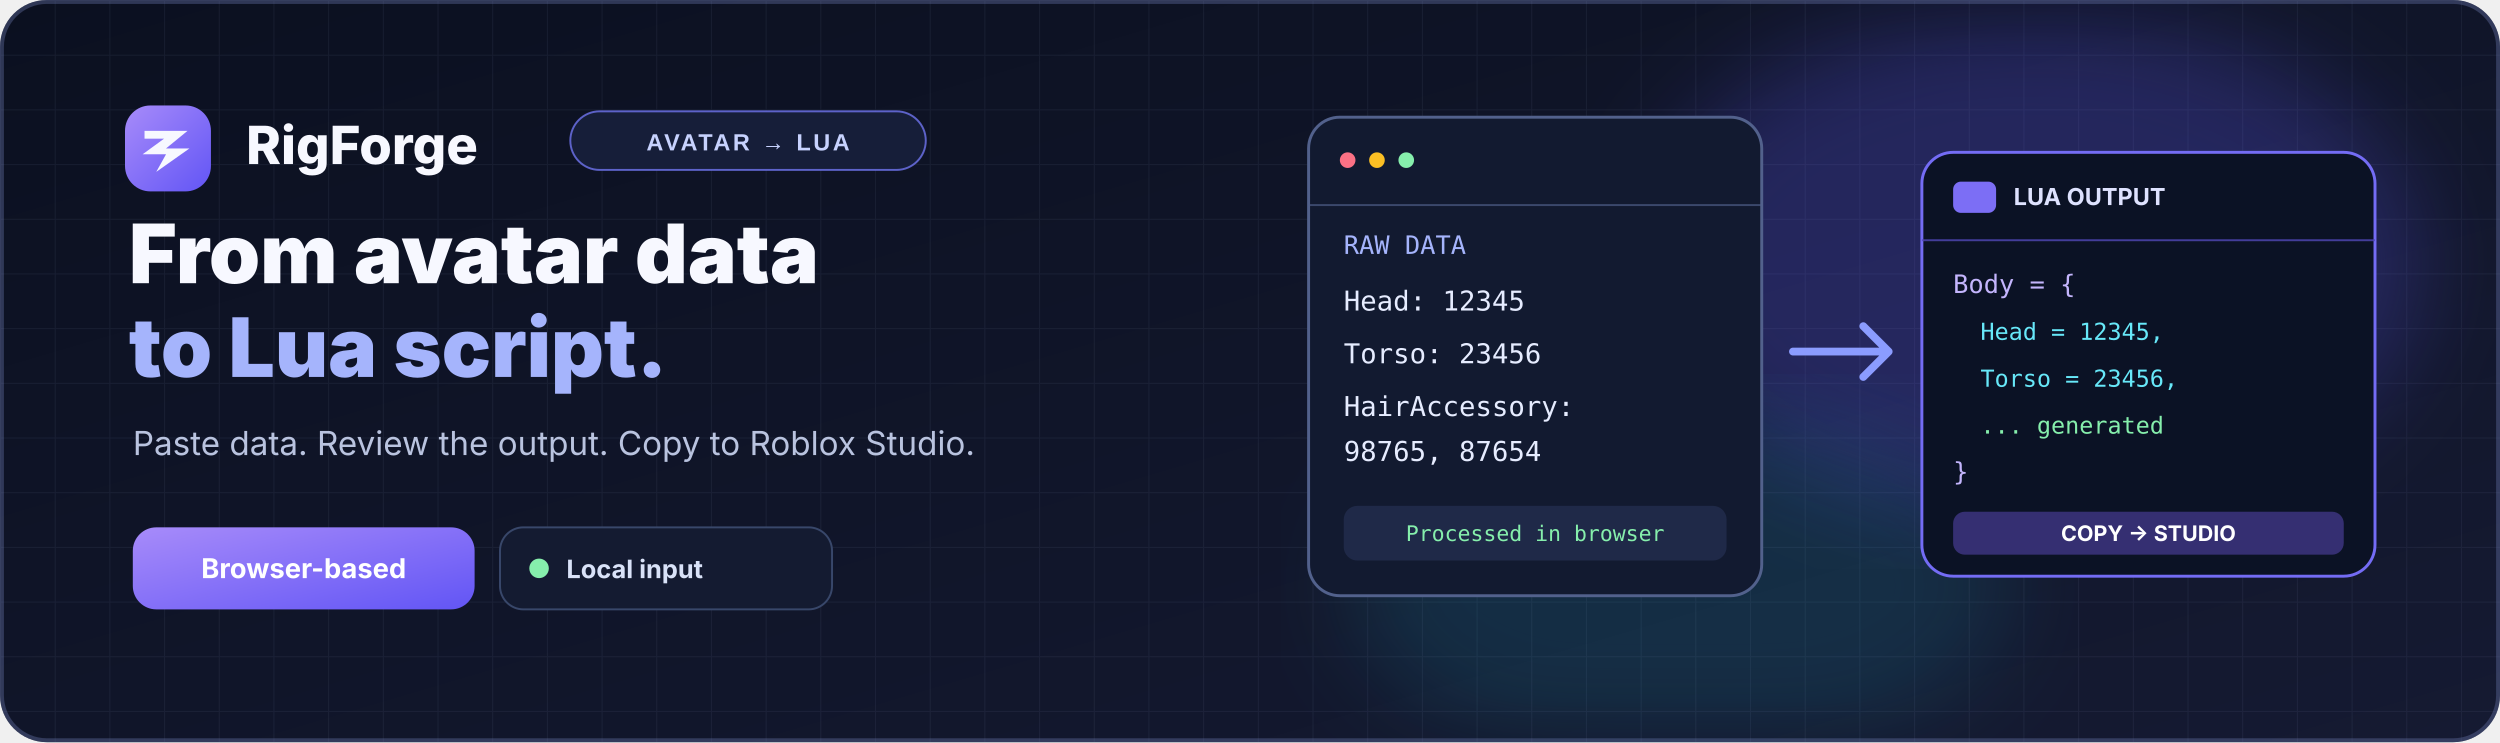
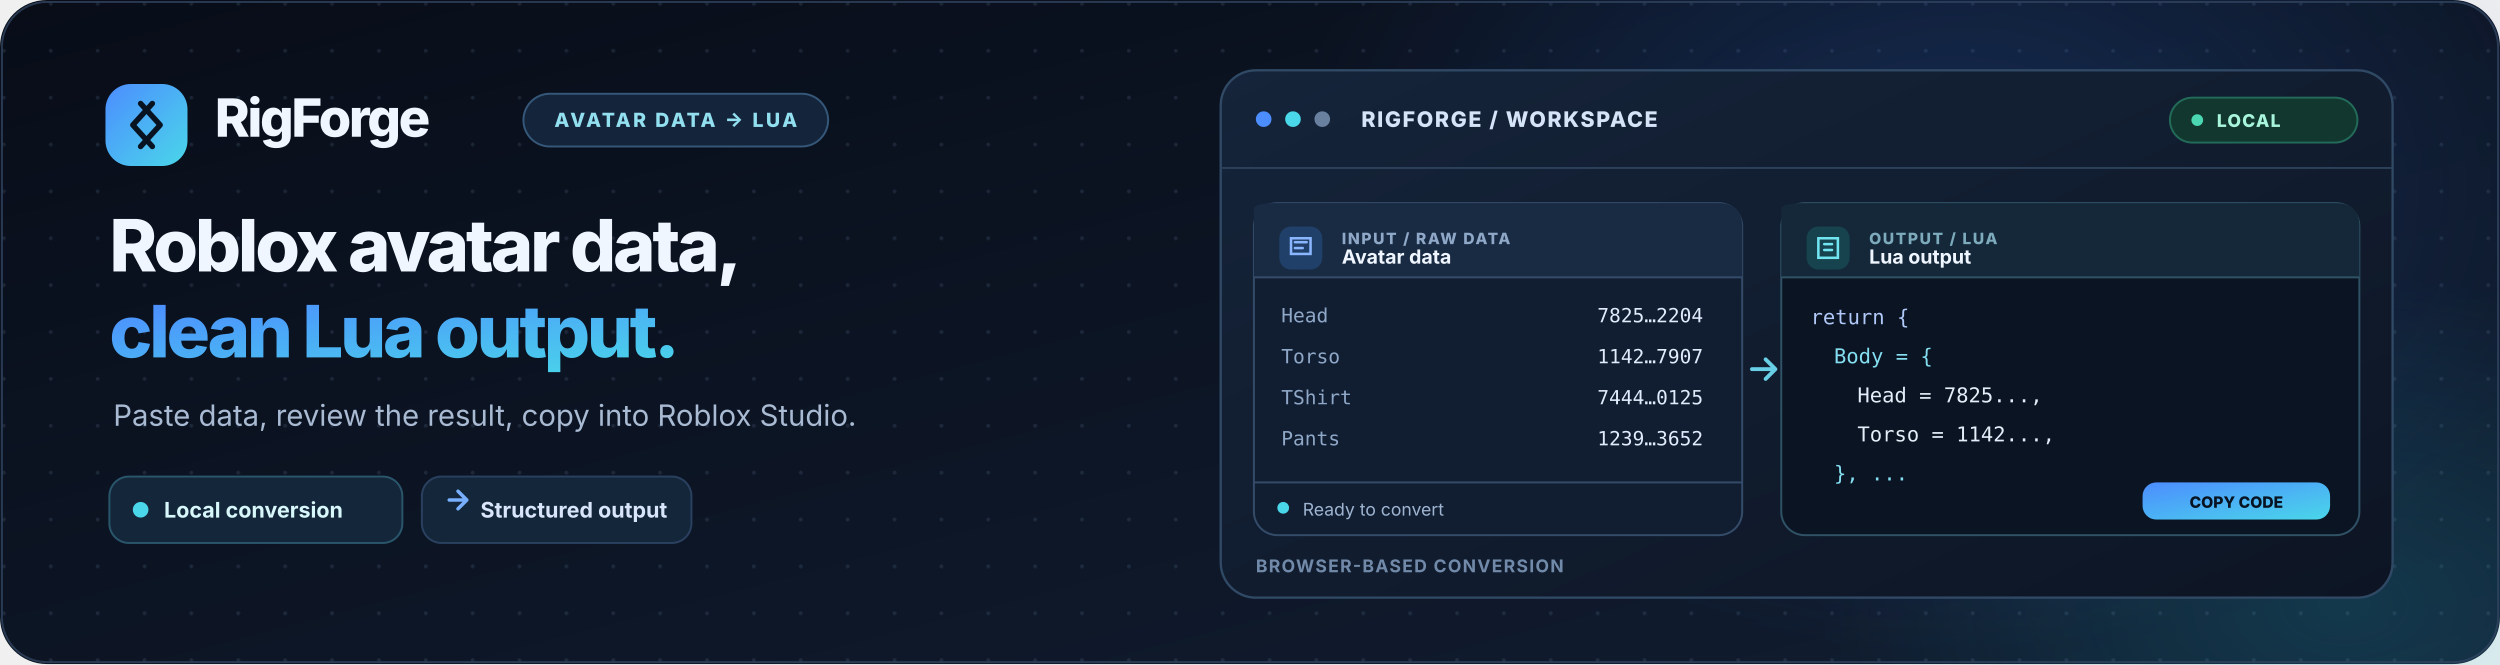
- <svg xmlns="http://www.w3.org/2000/svg" viewBox="0 0 1280 380" width="1280" height="380" role="img" aria-labelledby="title desc">
+ <svg xmlns="http://www.w3.org/2000/svg" viewBox="0 0 1280 340" width="1280" height="340" role="img" aria-labelledby="title desc">
  <defs>
    <linearGradient id="bg" x1="0" y1="0" x2="1" y2="1">
-       <stop stop-color="#0B1020" />
-       <stop offset="1" stop-color="#151A32" />
+       <stop stop-color="#080D18" />
+       <stop offset="1" stop-color="#111D31" />
    </linearGradient>
-     <linearGradient id="violet" x1="0" y1="0" x2="1" y2="1">
-       <stop stop-color="#A78BFA" />
-       <stop offset="1" stop-color="#6255F5" />
+     <linearGradient id="accent" x1="0" y1="0" x2="1" y2="1">
+       <stop stop-color="#4C8DFF" />
+       <stop offset="1" stop-color="#4AD7E9" />
    </linearGradient>
-     <linearGradient id="cyan" x1="0" y1="0" x2="1" y2="1">
-       <stop stop-color="#67E8F9" />
-       <stop offset="1" stop-color="#60A5FA" />
+     <linearGradient id="panelGlow" x1="0" y1="0" x2="1" y2="1">
+       <stop stop-color="#15243A" />
+       <stop offset="1" stop-color="#0D1524" />
    </linearGradient>
-     <pattern id="grid" width="28" height="28" patternUnits="userSpaceOnUse">
-       <path d="M28 0H0V28" fill="none" stroke="#9BA8D8" stroke-opacity=".075" />
+     <pattern id="dots" width="24" height="24" patternUnits="userSpaceOnUse">
+       <circle cx="2" cy="2" r="1" fill="#8EABD6" fill-opacity=".13" />
    </pattern>
-     <filter id="glow">
-       <feGaussianBlur stdDeviation="24" />
-     </filter>
+     <radialGradient id="glowBlue">
+       <stop stop-color="#2F70D9" stop-opacity=".25" />
+       <stop offset="1" stop-color="#2F70D9" stop-opacity="0" />
+     </radialGradient>
+     <radialGradient id="glowCyan">
+       <stop stop-color="#23BBD0" stop-opacity=".18" />
+       <stop offset="1" stop-color="#23BBD0" stop-opacity="0" />
+     </radialGradient>
  </defs>
-   <rect width="1280" height="380" rx="24" fill="url(#bg)" />
-   <rect width="1280" height="380" rx="24" fill="url(#grid)" />
-   <ellipse cx="1040" cy="135" rx="200" ry="130" fill="#635BFF" opacity=".24" filter="url(#glow)" />
-   <ellipse cx="860" cy="300" rx="170" ry="90" fill="#22D3EE" opacity=".12" filter="url(#glow)" />
-   <rect x="1" y="1" width="1278" height="378" rx="23" fill="none" stroke="#6471A6" stroke-opacity=".4" stroke-width="2" />
-   <g transform="translate(64 54)">
-     <rect x="0" y="0" width="44" height="44" rx="13" fill="url(#violet)" />
-     <path d="M10 13H32L21 22H33L16 34L21 25H9L20 17H10Z" fill="#F7F8FF" />
-     <text x="62" y="30" font-family="Inter,Arial,sans-serif" font-size="27" font-weight="800" fill="#F7F8FF">RigForge</text>
-     <rect x="228" y="3" width="182" height="30" rx="15" fill="#161E39" stroke="#6F75EF" stroke-opacity=".8" />
-     <text x="319" y="23" font-family="Arial,sans-serif" font-size="12" font-weight="700" letter-spacing="1.3" text-anchor="middle" fill="#C7D2FE">AVATAR → LUA</text>
+   <rect width="1280" height="340" rx="24" fill="url(#bg)" />
+   <rect width="1280" height="340" rx="24" fill="url(#dots)" />
+   <ellipse cx="1000" cy="95" rx="340" ry="240" fill="url(#glowBlue)" />
+   <ellipse cx="1200" cy="310" rx="270" ry="170" fill="url(#glowCyan)" />
+   <rect x="1" y="1" width="1278" height="338" rx="23" fill="none" stroke="#31445F" stroke-opacity=".8" />
+   <g transform="translate(54 43)">
+     <rect width="42" height="42" rx="13" fill="url(#accent)" />
+     <path d="M24 10 14 21 24 32M18 10 28 21 18 32" fill="none" stroke="#071321" stroke-width="2.8" stroke-linecap="round" stroke-linejoin="round" />
+     <text x="56" y="27" font-family="Inter,Arial,sans-serif" font-size="27" font-weight="800" letter-spacing="-1.2" fill="#F0F6FF">RigForge</text>
+     <rect x="214" y="5" width="156" height="27" rx="13.5" fill="#14243A" stroke="#355779" />
+     <text x="292" y="22" text-anchor="middle" font-family="Inter,Arial,sans-serif" font-size="10" font-weight="800" letter-spacing="1.25" fill="#92DFF0">AVATAR DATA → LUA</text>
  </g>
-   <text x="66" y="145" font-family="Inter,Arial,sans-serif" font-size="42" font-weight="850" fill="#F7F8FF">From avatar data</text>
-   <text x="66" y="193" font-family="Inter,Arial,sans-serif" font-size="42" font-weight="850" fill="#A5B4FC">to Lua script.</text>
-   <text x="68" y="233" font-family="Inter,Arial,sans-serif" font-size="17" fill="#B9C3DF">Paste data. Review the output. Copy to Roblox Studio.</text>
-   <g transform="translate(68 270)">
-     <rect width="175" height="42" rx="12" fill="url(#violet)" />
-     <text x="87.5" y="26" font-family="Inter,Arial,sans-serif" font-size="14" font-weight="750" fill="#FFFFFF" text-anchor="middle">Browser-based</text>
-     <rect x="188" width="170" height="42" rx="12" fill="#141B31" stroke="#38476A" />
-     <circle cx="208" cy="21" r="5" fill="#86EFAC" />
-     <text x="222" y="26" font-family="Inter,Arial,sans-serif" font-size="13" font-weight="650" fill="#D9E2F8">Local input</text>
+   <text x="56" y="139" font-family="Inter,Arial,sans-serif" font-size="37" font-weight="800" letter-spacing="-1.6" fill="#F0F6FF">Roblox avatar data,</text>
+   <text x="56" y="183" font-family="Inter,Arial,sans-serif" font-size="37" font-weight="800" letter-spacing="-1.6" fill="url(#accent)">clean Lua output.</text>
+   <text x="58" y="218" font-family="Inter,Arial,sans-serif" font-size="15" fill="#A9BAD3">Paste data, review the result, copy into Roblox Studio.</text>
+   <g transform="translate(56 244)">
+     <rect width="150" height="34" rx="10" fill="#14263A" stroke="#2A566C" />
+     <circle cx="16" cy="17" r="4" fill="#4AD7E9" />
+     <text x="28" y="21" font-family="Inter,Arial,sans-serif" font-size="11" font-weight="700" fill="#D8F7FA">Local conversion</text>
+     <rect x="160" width="138" height="34" rx="10" fill="#14263A" stroke="#2A405F" />
+     <path d="M174 12h9m-4.5 -4.5 4.5 4.5-4.5 4.5" fill="none" stroke="#78AFFF" stroke-width="1.8" stroke-linecap="round" stroke-linejoin="round" />
+     <text x="190" y="21" font-family="Inter,Arial,sans-serif" font-size="11" font-weight="700" fill="#D8E5FA">Structured output</text>
  </g>
-   <g transform="translate(670 60)">
-     <rect x="0" y="0" width="232" height="245" rx="16" fill="#121A30" stroke="#52618C" stroke-width="1.5" />
-     <path d="M0 45H232" stroke="#52618C" stroke-opacity=".65" />
-     <circle cx="20" cy="22" r="4" fill="#FB7185" />
-     <circle cx="35" cy="22" r="4" fill="#FBBF24" />
-     <circle cx="50" cy="22" r="4" fill="#86EFAC" />
-     <text x="18" y="70" font-family="monospace" font-size="13" fill="#A5B4FC">RAW DATA</text>
-     <text x="18" y="99" font-family="monospace" font-size="14" fill="#E6ECFF">Head: 12345</text>
-     <text x="18" y="126" font-family="monospace" font-size="14" fill="#E6ECFF">Torso: 23456</text>
-     <text x="18" y="153" font-family="monospace" font-size="14" fill="#E6ECFF">HairAccessory:</text>
-     <text x="18" y="176" font-family="monospace" font-size="14" fill="#E6ECFF">98765, 87654</text>
-     <rect x="18" y="199" width="196" height="28" rx="7" fill="#1F2948" />
-     <text x="116" y="217" font-family="monospace" font-size="11" fill="#86EFAC" text-anchor="middle">Processed in browser</text>
-   </g>
-   <path d="M918 180H967M954 167L967 180L954 193" fill="none" stroke="#8B9CFF" stroke-width="4" stroke-linecap="round" stroke-linejoin="round" />
-   <g transform="translate(984 78)">
-     <rect width="232" height="217" rx="16" fill="#0B1225" stroke="#746CF5" stroke-width="1.5" />
-     <path d="M0 45H232" stroke="#5147B8" stroke-opacity=".8" />
-     <rect x="16" y="15" width="22" height="16" rx="4" fill="#7C6EF5" />
-     <text x="47" y="27" font-family="Inter,Arial,sans-serif" font-size="12" font-weight="700" fill="#DEE2FF">LUA OUTPUT</text>
-     <text x="16" y="72" font-family="monospace" font-size="13" fill="#C4B5FD">Body = {</text>
-     <text x="30" y="96" font-family="monospace" font-size="12" fill="#67E8F9">Head = 12345,</text>
-     <text x="30" y="120" font-family="monospace" font-size="12" fill="#67E8F9">Torso = 23456,</text>
-     <text x="30" y="144" font-family="monospace" font-size="12" fill="#86EFAC">... generated</text>
-     <text x="16" y="168" font-family="monospace" font-size="13" fill="#C4B5FD">}</text>
-     <rect x="16" y="184" width="200" height="22" rx="6" fill="#352F72" />
-     <text x="116" y="199" font-family="Inter,Arial,sans-serif" font-size="11" font-weight="700" fill="#FFFFFF" text-anchor="middle">COPY → STUDIO</text>
+   <g transform="translate(625 36)">
+     <rect width="600" height="270" rx="18" fill="url(#panelGlow)" stroke="#304965" stroke-width="1.2" />
+     <path d="M0 50H600" stroke="#2B4059" />
+     <circle cx="22" cy="25" r="4" fill="#4C8DFF" />
+     <circle cx="37" cy="25" r="4" fill="#4AD7E9" />
+     <circle cx="52" cy="25" r="4" fill="#69819F" />
+     <text x="72" y="29" font-family="Inter,Arial,sans-serif" font-size="11" font-weight="800" letter-spacing=".8" fill="#D6E4F7">RIGFORGE / WORKSPACE</text>
+     <rect x="486" y="14" width="96" height="23" rx="11.5" fill="#12372F" stroke="#236B59" />
+     <circle cx="500" cy="25.5" r="3" fill="#4AD7B1" />
+     <text x="510" y="29" font-family="Inter,Arial,sans-serif" font-size="9" font-weight="800" letter-spacing=".6" fill="#A9F5DC">LOCAL</text>
+     <g transform="translate(17 68)">
+       <rect width="250" height="170" rx="12" fill="#111E31" stroke="#344C6A" />
+       <path d="M0 3Q0 0 12 0H238Q250 0 250 12V38H0Z" fill="#192B43" />
+       <path d="M0 38H250" stroke="#344C6A" />
+       <rect x="13" y="12" width="22" height="22" rx="6" fill="#203F69" />
+       <path d="M19 18h10v8H19zM21 20h6M21 23h4" fill="none" stroke="#8AB5FF" stroke-width="1.3" stroke-linecap="round" />
+       <text x="45" y="21" font-family="Inter,Arial,sans-serif" font-size="8" font-weight="800" letter-spacing=".8" fill="#8FA8C8">INPUT / RAW DATA</text>
+       <text x="45" y="31" font-family="Inter,Arial,sans-serif" font-size="10" font-weight="700" fill="#F0F6FF">Avatar data</text>
+       <g font-family="monospace" font-size="10">
+         <text x="14" y="61" fill="#8FA8C8">Head</text>
+         <text x="230" y="61" text-anchor="end" fill="#E0ECFC">7825…2204</text>
+         <text x="14" y="82" fill="#8FA8C8">Torso</text>
+         <text x="230" y="82" text-anchor="end" fill="#E0ECFC">1142…7907</text>
+         <text x="14" y="103" fill="#8FA8C8">TShirt</text>
+         <text x="230" y="103" text-anchor="end" fill="#E0ECFC">7444…0125</text>
+         <text x="14" y="124" fill="#8FA8C8">Pants</text>
+         <text x="230" y="124" text-anchor="end" fill="#E0ECFC">1239…3652</text>
+       </g>
+       <path d="M0 143H250" stroke="#344C6A" />
+       <circle cx="15" cy="156" r="3" fill="#4AD7E9" />
+       <text x="25" y="160" font-family="Inter,Arial,sans-serif" font-size="9" fill="#9EB4D0">Ready to convert</text>
+     </g>
+     <g transform="translate(287 68)">
+       <rect width="296" height="170" rx="12" fill="#0B1423" stroke="#2F5365" />
+       <path d="M0 3Q0 0 12 0H284Q296 0 296 12V38H0Z" fill="#14283A" />
+       <path d="M0 38H296" stroke="#2F5365" />
+       <rect x="13" y="12" width="22" height="22" rx="6" fill="#17434F" />
+       <path d="M19 18h10v10H19zM22 21h4M22 24h4" fill="none" stroke="#71E5F0" stroke-width="1.3" stroke-linecap="round" />
+       <text x="45" y="21" font-family="Inter,Arial,sans-serif" font-size="8" font-weight="800" letter-spacing=".8" fill="#7DABBC">OUTPUT / LUA</text>
+       <text x="45" y="31" font-family="Inter,Arial,sans-serif" font-size="10" font-weight="700" fill="#F0F6FF">Lua output</text>
+       <g font-family="monospace" font-size="10.5">
+         <text x="15" y="62" fill="#B1C9F8">return {</text>
+         <text x="27" y="82" fill="#84DFF1">Body = {</text>
+         <text x="39" y="102" fill="#E4EEF9">Head = 7825...,</text>
+         <text x="39" y="122" fill="#E4EEF9">Torso = 1142...,</text>
+         <text x="27" y="142" fill="#84DFF1">}, ...</text>
+       </g>
+       <rect x="185" y="143" width="96" height="19" rx="7" fill="url(#accent)" />
+       <text x="233" y="156" text-anchor="middle" font-family="Inter,Arial,sans-serif" font-size="8" font-weight="800" fill="#071321">COPY CODE</text>
+     </g>
+     <path d="M272 153h12m-5-5 5 5-5 5" fill="none" stroke="#69CFE7" stroke-width="2" stroke-linecap="round" stroke-linejoin="round" />
+     <text x="18" y="257" font-family="Inter,Arial,sans-serif" font-size="9" font-weight="700" letter-spacing=".65" fill="#718AA9">BROWSER-BASED CONVERSION</text>
  </g>
</svg>
